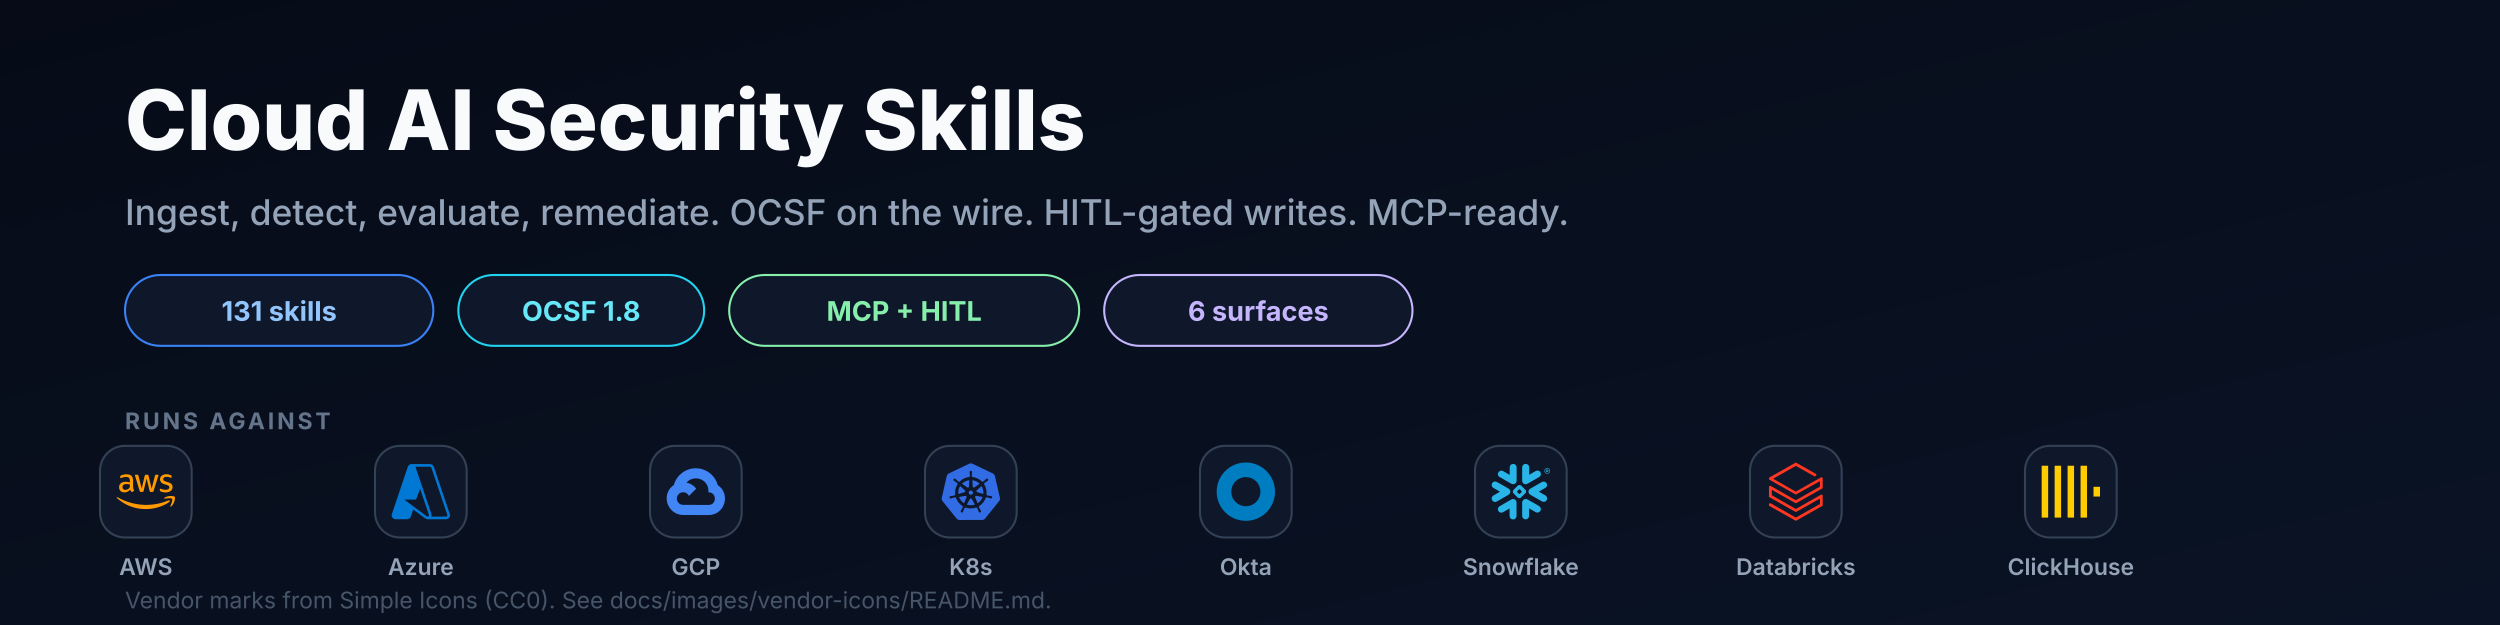
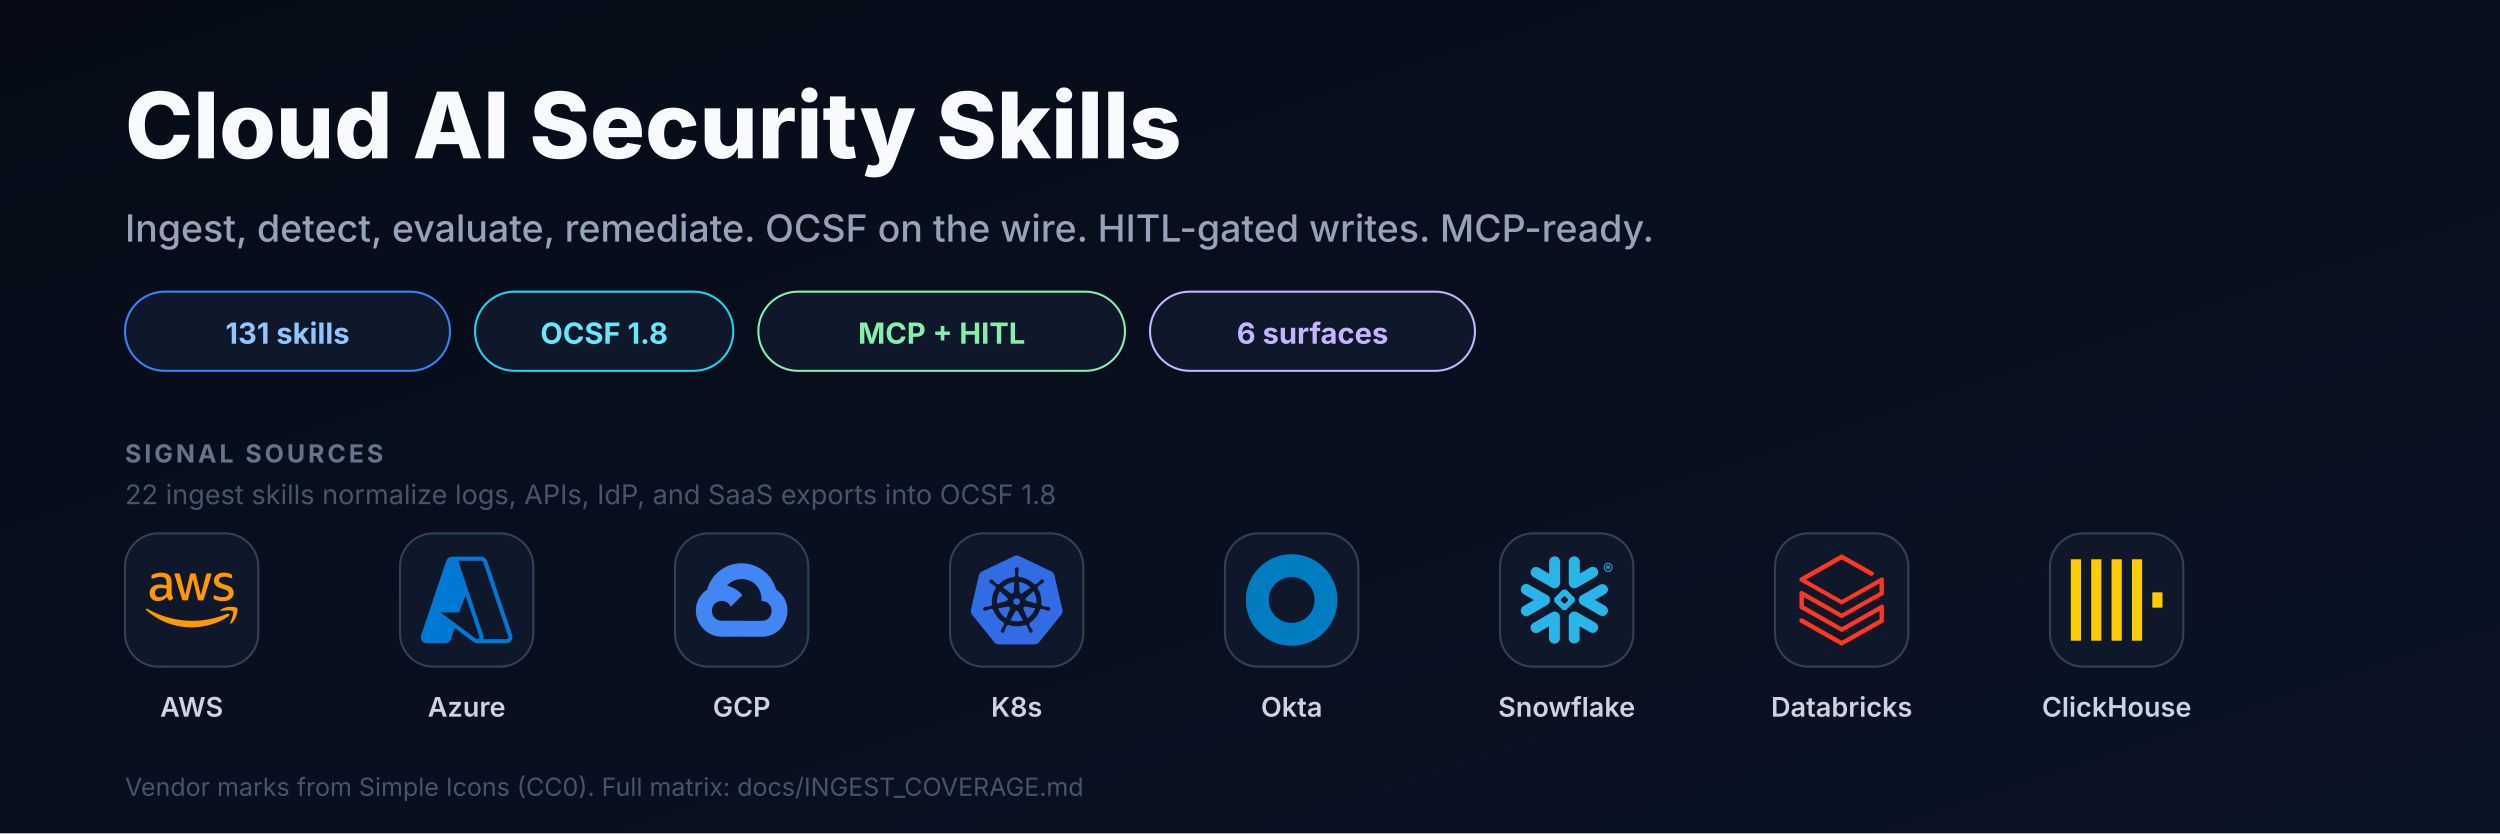
- <svg xmlns="http://www.w3.org/2000/svg" width="1200" height="300" viewBox="0 0 1200 300" role="img" aria-labelledby="title desc">
+ <svg xmlns="http://www.w3.org/2000/svg" width="1200" height="400" viewBox="0 0 1200 400" role="img" aria-labelledby="title desc">
  <defs>
    <linearGradient id="bg" x1="0" y1="0" x2="1" y2="1">
      <stop offset="0%" stop-color="#060b17" />
      <stop offset="100%" stop-color="#0a1325" />
    </linearGradient>
    <symbol id="amazonwebservices" viewBox="0 0 24 24">
      <path fill="#FF9900" d="M6.763 10.036c0 .296.032.535.088.71.064.176.144.368.256.576.04.063.056.127.056.183 0 .08-.048.16-.152.24l-.503.335a.383.383 0 0 1-.208.072c-.08 0-.16-.04-.239-.112a2.47 2.47 0 0 1-.287-.375 6.18 6.18 0 0 1-.248-.471c-.622.734-1.405 1.101-2.347 1.101-.67 0-1.205-.191-1.596-.574-.391-.384-.59-.894-.59-1.533 0-.678.239-1.23.726-1.644.487-.415 1.133-.623 1.955-.623.272 0 .551.024.846.064.296.04.6.104.918.176v-.583c0-.607-.127-1.03-.375-1.277-.255-.248-.686-.367-1.3-.367-.28 0-.568.031-.863.103-.295.072-.583.16-.862.272a2.287 2.287 0 0 1-.28.104.488.488 0 0 1-.127.023c-.112 0-.168-.08-.168-.247v-.391c0-.128.016-.224.056-.28a.597.597 0 0 1 .224-.167c.279-.144.614-.264 1.005-.36a4.84 4.84 0 0 1 1.246-.151c.95 0 1.644.216 2.091.647.439.43.662 1.085.662 1.963v2.586zm-3.24 1.214c.263 0 .534-.048.822-.144.287-.096.543-.271.758-.51.128-.152.224-.32.272-.512.047-.191.08-.423.08-.694v-.335a6.66 6.66 0 0 0-.735-.136 6.02 6.02 0 0 0-.75-.048c-.535 0-.926.104-1.19.32-.263.215-.39.518-.39.917 0 .375.095.655.295.846.191.2.47.296.838.296zm6.41.862c-.144 0-.24-.024-.304-.08-.064-.048-.12-.16-.168-.311L7.586 5.55a1.398 1.398 0 0 1-.072-.32c0-.128.064-.2.191-.2h.783c.151 0 .255.025.31.08.065.048.113.16.16.312l1.342 5.284 1.245-5.284c.04-.16.088-.264.151-.312a.549.549 0 0 1 .32-.08h.638c.152 0 .256.025.32.08.063.048.12.16.151.312l1.261 5.348 1.381-5.348c.048-.16.104-.264.16-.312a.52.52 0 0 1 .311-.08h.743c.127 0 .2.065.2.2 0 .04-.009.08-.017.128a1.137 1.137 0 0 1-.056.2l-1.923 6.17c-.048.16-.104.263-.168.311a.51.51 0 0 1-.303.08h-.687c-.151 0-.255-.024-.32-.08-.063-.056-.119-.16-.15-.32l-1.238-5.148-1.23 5.14c-.04.16-.087.264-.15.32-.065.056-.177.08-.32.08zm10.256.215c-.415 0-.83-.048-1.229-.143-.399-.096-.71-.2-.918-.32-.128-.071-.215-.151-.247-.223a.563.563 0 0 1-.048-.224v-.407c0-.167.064-.247.183-.247.048 0 .096.008.144.024.048.016.12.048.2.08.271.12.566.215.878.279.319.064.63.096.95.096.502 0 .894-.088 1.165-.264a.86.86 0 0 0 .415-.758.777.777 0 0 0-.215-.559c-.144-.151-.416-.287-.807-.415l-1.157-.36c-.583-.183-1.014-.454-1.277-.813a1.902 1.902 0 0 1-.4-1.158c0-.335.073-.63.216-.886.144-.255.335-.479.575-.654.24-.184.51-.32.83-.415.32-.096.655-.136 1.006-.136.175 0 .359.008.535.032.183.024.35.056.518.088.16.04.312.08.455.127.144.048.256.096.336.144a.69.69 0 0 1 .24.2.43.43 0 0 1 .071.263v.375c0 .168-.064.256-.184.256a.83.83 0 0 1-.303-.096 3.652 3.652 0 0 0-1.532-.311c-.455 0-.815.071-1.062.223-.248.152-.375.383-.375.71 0 .224.08.416.24.567.159.152.454.304.877.44l1.134.358c.574.184.99.44 1.237.767.247.327.367.702.367 1.117 0 .343-.072.655-.207.926-.144.272-.336.511-.583.703-.248.2-.543.343-.886.447-.36.111-.734.167-1.142.167zM21.698 16.207c-2.626 1.94-6.442 2.969-9.722 2.969-4.598 0-8.74-1.7-11.87-4.526-.247-.223-.024-.527.272-.351 3.384 1.963 7.559 3.153 11.877 3.153 2.914 0 6.114-.607 9.06-1.852.439-.2.814.287.383.607zM22.792 14.961c-.336-.43-2.22-.207-3.074-.103-.255.032-.295-.192-.063-.36 1.5-1.053 3.967-.75 4.254-.399.287.36-.08 2.826-1.485 4.007-.215.184-.423.088-.327-.151.32-.79 1.03-2.57.695-2.994z" />
    </symbol>
    <symbol id="microsoftazure" viewBox="0 0 24 24">
      <path fill="#0078D4" d="M22.379 23.343a1.62 1.62 0 0 0 1.536-2.14v.002L17.35 1.76A1.62 1.62 0 0 0 15.816.657H8.184A1.62 1.62 0 0 0 6.65 1.76L.086 21.204a1.62 1.62 0 0 0 1.536 2.139h4.741a1.62 1.62 0 0 0 1.535-1.103l.977-2.892 4.947 3.675c.28.208.618.32.966.32m-3.084-12.531 3.624 10.739a.54.54 0 0 1-.51.713v-.001h-.03a.54.54 0 0 1-.322-.106l-9.287-6.9h4.853m6.313 7.006c.116-.326.13-.694.007-1.058L9.79 1.76a1.722 1.722 0 0 0-.007-.02h6.034a.54.54 0 0 1 .512.366l6.562 19.445a.54.54 0 0 1-.338.684" />
    </symbol>
    <symbol id="googlecloud" viewBox="0 0 24 24">
      <path fill="#4285F4" d="M12.19 2.38a9.344 9.344 0 0 0-9.234 6.893c.053-.02-.055.013 0 0-3.875 2.551-3.922 8.11-.247 10.941l.006-.007-.007.03a6.717 6.717 0 0 0 4.077 1.356h5.173l.03.03h5.192c6.687.053 9.376-8.605 3.835-12.35a9.365 9.365 0 0 0-2.821-4.552l-.043.043.006-.05A9.344 9.344 0 0 0 12.19 2.38zm-.358 4.146c1.244-.04 2.518.368 3.486 1.15a5.186 5.186 0 0 1 1.862 4.078v.518c3.53-.07 3.53 5.262 0 5.193h-5.193l-.008.009v-.04H6.785a2.59 2.59 0 0 1-1.067-.23h.001a2.597 2.597 0 1 1 3.437-3.437l3.013-3.012A6.747 6.747 0 0 0 8.11 8.24c.018-.01.04-.026.054-.023a5.186 5.186 0 0 1 3.67-1.69z" />
    </symbol>
    <symbol id="kubernetes" viewBox="0 0 24 24">
-       <path fill="#326CE5" d="M10.204 14.35l.007.01-.999 2.413a5.171 5.171 0 0 1-2.075-2.597l2.578-.437.004.005a.44.44 0 0 1 .484.606zm-.833-2.129a.44.44 0 0 0 .173-.756l.002-.011L7.585 9.7a5.143 5.143 0 0 0-.73 3.255l2.514-.725.002-.009zm1.145-1.98a.44.44 0 0 0 .699-.337l.01-.005.15-2.62a5.144 5.144 0 0 0-3.01 1.442l2.147 1.523.004-.002zm.76 2.75l.723.349.722-.347.18-.78-.5-.623h-.804l-.5.623.179.779zm1.5-3.095a.44.44 0 0 0 .7.336l.008.003 2.134-1.513a5.188 5.188 0 0 0-2.992-1.442l.148 2.615.002.001zm10.876 5.97l-5.773 7.181a1.6 1.6 0 0 1-1.248.594l-9.261.003a1.6 1.6 0 0 1-1.247-.596l-5.776-7.18a1.583 1.583 0 0 1-.307-1.34L2.1 5.573c.108-.47.425-.864.863-1.073L11.305.513a1.606 1.606 0 0 1 1.385 0l8.345 3.985c.438.209.755.604.863 1.073l2.062 8.955c.108.47-.005.963-.308 1.34zm-3.289-2.057c-.042-.01-.103-.026-.145-.034-.174-.033-.315-.025-.479-.038-.35-.037-.638-.067-.895-.148-.105-.04-.18-.165-.216-.216l-.201-.059a6.45 6.45 0 0 0-.105-2.332 6.465 6.465 0 0 0-.936-2.163c.052-.047.15-.133.177-.159.008-.09.001-.183.094-.282.197-.185.444-.338.743-.522.142-.084.273-.137.415-.242.032-.024.076-.062.11-.089.24-.191.295-.52.123-.736-.172-.216-.506-.236-.745-.045-.034.027-.08.062-.111.088-.134.116-.217.23-.33.35-.246.25-.45.458-.673.609-.097.056-.239.037-.303.033l-.19.135a6.545 6.545 0 0 0-4.146-2.003l-.012-.223c-.065-.062-.143-.115-.163-.25-.022-.268.015-.557.057-.905.023-.163.061-.298.068-.475.001-.04-.001-.099-.001-.142 0-.306-.224-.555-.5-.555-.275 0-.499.249-.499.555l.001.014c0 .041-.002.092 0 .128.006.177.044.312.067.475.042.348.078.637.056.906a.545.545 0 0 1-.162.258l-.012.211a6.424 6.424 0 0 0-4.166 2.003 8.373 8.373 0 0 1-.18-.128c-.09.012-.18.04-.297-.029-.223-.15-.427-.358-.673-.608-.113-.12-.195-.234-.329-.349-.03-.026-.077-.062-.111-.088a.594.594 0 0 0-.348-.132.481.481 0 0 0-.398.176c-.172.216-.117.546.123.737l.007.005.104.083c.142.105.272.159.414.242.299.185.546.338.743.522.076.082.09.226.1.288l.16.143a6.462 6.462 0 0 0-1.02 4.506l-.208.06c-.055.072-.133.184-.215.217-.257.081-.546.11-.895.147-.164.014-.305.006-.48.039-.037.007-.09.02-.133.03l-.004.002-.007.002c-.295.071-.484.342-.423.608.061.267.349.429.645.365l.007-.001.01-.003.129-.029c.17-.046.294-.113.448-.172.33-.118.604-.217.87-.256.112-.009.23.069.288.101l.217-.037a6.5 6.5 0 0 0 2.88 3.596l-.09.218c.033.084.069.199.044.282-.097.252-.263.517-.452.813-.091.136-.185.242-.268.399-.02.037-.045.095-.064.134-.128.275-.034.591.213.71.248.12.556-.007.69-.282v-.002c.02-.039.046-.09.062-.127.07-.162.094-.301.144-.458.132-.332.205-.68.387-.897.05-.06.13-.082.215-.105l.113-.205a6.453 6.453 0 0 0 4.609.012l.106.192c.086.028.18.042.256.155.136.232.229.507.342.84.05.156.074.295.145.457.016.037.043.09.062.129.133.276.442.402.69.282.247-.118.341-.435.213-.71-.02-.039-.045-.096-.065-.134-.083-.156-.177-.261-.268-.398-.19-.296-.346-.541-.443-.793-.04-.13.007-.21.038-.294-.018-.022-.059-.144-.083-.202a6.499 6.499 0 0 0 2.88-3.622c.064.01.176.03.213.038.075-.05.144-.114.28-.104.266.039.54.138.87.256.154.06.277.128.448.173.036.01.088.019.13.028l.009.003.007.001c.297.064.584-.098.645-.365.06-.266-.128-.537-.423-.608zM16.4 9.701l-1.95 1.746v.005a.44.44 0 0 0 .173.757l.003.01 2.526.728a5.199 5.199 0 0 0-.108-1.674A5.208 5.208 0 0 0 16.4 9.7zm-4.013 5.325a.437.437 0 0 0-.404-.232.44.44 0 0 0-.372.233h-.002l-1.268 2.292a5.164 5.164 0 0 0 3.326.003l-1.27-2.296h-.01zm1.888-1.293a.44.44 0 0 0-.27.036.44.44 0 0 0-.214.572l-.003.004 1.01 2.438a5.15 5.15 0 0 0 2.081-2.615l-2.6-.44-.004.005z" />
+       <path fill="#326CE5" d="M10.204 14.35l.007.01-.999 2.413a5.171 5.171 0 0 1-2.075-2.597l2.578-.437.004.005a.44.44 0 0 1 .484.606zm-.833-2.129a.44.44 0 0 0 .173-.756l.002-.011L7.585 9.7a5.143 5.143 0 0 0-.73 3.255l2.514-.725.002-.009zm1.145-1.98a.44.44 0 0 0 .699-.337l.01-.005.15-2.62a5.144 5.144 0 0 0-3.01 1.442l2.147 1.523.004-.002zm.76 2.75l.723.349.722-.347.18-.78-.5-.623h-.804l-.5.623.179.779zm1.5-3.095a.44.44 0 0 0 .7.336l.008.003 2.134-1.513a5.188 5.188 0 0 0-2.992-1.442l.148 2.615.002.001zm10.876 5.97l-5.773 7.181a1.6 1.6 0 0 1-1.248.594l-9.261.003a1.6 1.6 0 0 1-1.247-.596l-5.776-7.18a1.583 1.583 0 0 1-.307-1.34L2.1 5.573c.108-.47.425-.864.863-1.073L11.305.513a1.606 1.606 0 0 1 1.385 0l8.345 3.985c.438.209.755.604.863 1.073l2.062 8.955c.108.47-.005.963-.308 1.34zm-3.289-2.057c-.042-.01-.103-.026-.145-.034-.174-.033-.315-.025-.479-.038-.35-.037-.638-.067-.895-.148-.105-.04-.18-.165-.216-.216l-.201-.059a6.45 6.45 0 0 0-.105-2.332 6.465 6.465 0 0 0-.936-2.163c.052-.047.15-.133.177-.159.008-.09.001-.183.094-.282.197-.185.444-.338.743-.522.142-.084.273-.137.415-.242.032-.024.076-.062.11-.089.24-.191.295-.52.123-.736-.172-.216-.506-.236-.745-.045-.034.027-.08.062-.111.088-.134.116-.217.23-.33.35-.246.25-.45.458-.673.609-.097.056-.239.037-.303.033l-.19.135a6.545 6.545 0 0 0-4.146-2.003l-.012-.223c-.065-.062-.143-.115-.163-.25-.022-.268.015-.557.057-.905.023-.163.061-.298.068-.475.001-.04-.001-.099-.001-.142 0-.306-.224-.555-.5-.555-.275 0-.499.249-.499.555l.001.014c0 .041-.002.092 0 .128.006.177.044.312.067.475.042.348.078.637.056.906a.545.545 0 0 1-.162.258l-.012.211a6.424 6.424 0 0 0-4.166 2.003 8.373 8.373 0 0 1-.18-.128c-.09.012-.18.04-.297-.029-.223-.15-.427-.358-.673-.608-.113-.12-.195-.234-.329-.349-.03-.026-.077-.062-.111-.088a.594.594 0 0 0-.348-.132.481.481 0 0 0-.398.176c-.172.216-.117.546.123.737l.007.005.104.083c.142.105.272.159.414.242.299.185.546.338.743.522.076.082.09.226.1.288l.16.143a6.462 6.462 0 0 0-1.02 4.506l-.208.06c-.055.072-.133.184-.215.217-.257.081-.546.11-.895.147-.164.014-.305.006-.48.039-.037.007-.09.02-.133.03l-.004.002-.007.002c-.295.071-.484.342-.423.608.061.267.349.429.645.365l.007-.001.01-.003.129-.029c.17-.046.294-.113.448-.172.33-.118.604-.217.87-.256.112-.009.23.069.288.101l.217-.037a6.5 6.5 0 0 0 2.88 3.596l-.09.218c.033.084.069.199.044.282-.097.252-.263.517-.452.813-.091.136-.185.242-.268.399-.02.037-.045.095-.064.134-.128.275-.034.591.213.71.248.12.556-.007.69-.282v-.002c.02-.039.046-.09.062-.127.07-.162.094-.301.144-.458.132-.332.205-.68.387-.897.05-.06.13-.082.215-.105l.113-.205a6.453 6.453 0 0 0 4.609.012l.106.192c.086.028.18.042.256.155.136.232.229.507.342.84.05.156.074.295.145.457.016.037.043.09.062.129.133.276.442.402.69.282.247-.118.341-.435.213-.71-.02-.039-.045-.096-.065-.134-.083-.156-.177-.261-.268-.398-.19-.296-.346-.541-.443-.793-.04-.13.007-.21.038-.294-.018-.022-.059-.144-.083-.202a6.499 6.499 0 0 0 2.88-3.622c.064.01.176.03.213.038.075-.05.144-.114.28-.104.266.039.54.138.87.256.154.06.277.128.448.173.036.01.088.019.13.028l.009.003.007.001c.297.064.584-.098.645-.365.06-.266-.128-.537-.423-.608zM16.4 9.701l-1.95 1.746v.005a.44.44 0 0 0 .173.757l.003.01 2.526.728a5.199 5.199 0 0 0-.108-1.674A5.208 5.208 0 0 0 16.4 9.701zm-4.013 5.325a.437.437 0 0 0-.404-.232.44.44 0 0 0-.372.233h-.002l-1.268 2.292a5.164 5.164 0 0 0 3.326.003l-1.27-2.296h-.01zm1.888-1.293a.44.44 0 0 0-.27.036.44.44 0 0 0-.214.572l-.003.004 1.01 2.438a5.15 5.15 0 0 0 2.081-2.615l-2.6-.44-.004.005z" />
    </symbol>
    <symbol id="okta" viewBox="0 0 24 24">
      <path fill="#007DC1" d="M12 0C5.389 0 0 5.35 0 12s5.35 12 12 12 12-5.35 12-12S18.611 0 12 0zm0 18c-3.325 0-6-2.675-6-6s2.675-6 6-6 6 2.675 6 6-2.675 6-6 6z" />
    </symbol>
    <symbol id="snowflake" viewBox="0 0 24 24">
      <path fill="#29B5E8" d="M24 3.459c0 .646-.418 1.18-1.141 1.18-.723 0-1.142-.534-1.142-1.18 0-.647.419-1.18 1.142-1.18.723 0 1.141.533 1.141 1.18zm-.228 0c0-.533-.38-.951-.913-.951s-.913.38-.913.95c0 .533.38.952.913.952.57 0 .913-.419.913-.951zm-1.37-.533h.495c.266 0 .456.152.456.38 0 .153-.076.229-.19.305l.19.266v.038h-.266l-.19-.266h-.229v.266h-.266zm.495.228h-.229v.267h.229c.114 0 .152-.038.152-.114.038-.077-.038-.153-.152-.153zM7.602 12.4c.038-.151.076-.304.076-.456 0-.114-.038-.228-.038-.342-.114-.343-.304-.647-.646-.838l-4.87-2.777c-.685-.38-1.56-.152-1.94.533-.381.685-.153 1.56.532 1.94l2.701 1.56-2.701 1.56c-.685.38-.913 1.256-.533 1.94.38.685 1.256.914 1.94.533l4.832-2.777c.343-.267.571-.533.647-.876zm1.332 2.626c-.266-.038-.57.038-.837.19l-4.832 2.777c-.685.38-.913 1.256-.532 1.94.38.686 1.255.914 1.94.533l2.701-1.56v3.12c0 .8.647 1.408 1.446 1.408.799 0 1.407-.647 1.407-1.408v-5.592c0-.761-.57-1.37-1.293-1.408zm4.946-6.088c.266.038.57-.038.837-.19l4.832-2.777c.685-.38.913-1.256.532-1.94-.38-.686-1.255-.914-1.94-.533l-2.701 1.56V1.975c0-.799-.647-1.408-1.446-1.408-.799 0-1.446.609-1.446 1.408V7.53c0 .76.609 1.37 1.332 1.407zM3.265 5.97l4.832 2.777c.266.152.533.19.837.19.723-.038 1.331-.684 1.331-1.407V1.975c0-.799-.646-1.408-1.407-1.408-.799 0-1.446.647-1.446 1.408v3.12l-2.701-1.56c-.685-.38-1.56-.152-1.94.533-.419.646-.19 1.521.494 1.902zm9.093 6.011a.412.412 0 00-.114-.266l-.57-.571a.346.346 0 00-.267-.114.412.412 0 00-.266.114l-.571.57a.411.411 0 00-.114.267c0 .076.038.19.114.267l.57.57a.345.345 0 00.267.114c.076 0 .19-.038.266-.114l.571-.57a.412.412 0 00.114-.267zm1.598.533L11.94 14.53c-.039.038-.153.114-.229.114h-.608a.411.411 0 01-.267-.114L8.82 12.514a.408.408 0 01-.076-.229v-.608c0-.076.038-.19.114-.267l2.016-2.016a.41.41 0 01.267-.114h.608a.41.41 0 01.267.114l2.016 2.016a.347.347 0 01.114.267v.608c-.076.077-.114.19-.19.229zm5.593 5.44l-4.832-2.777c-.266-.152-.57-.19-.837-.152-.723.038-1.332.684-1.332 1.408v5.554c0 .8.647 1.408 1.408 1.408.799 0 1.446-.647 1.446-1.408v-3.12l2.7 1.56c.686.38 1.561.152 1.941-.533.419-.646.19-1.521-.494-1.94zm2.549-7.533l-2.701 1.56 2.7 1.56c.686.38.914 1.256.533 1.94-.38.685-1.255.913-1.94.533l-4.832-2.778a1.644 1.644 0 01-.647-.798c-.037-.153-.076-.305-.076-.457 0-.114.039-.228.039-.342.114-.343.342-.647.646-.837l4.832-2.778c.685-.38 1.56-.152 1.94.533.457.609.19 1.484-.494 1.864" />
    </symbol>
    <symbol id="databricks" viewBox="0 0 24 24">
      <path fill="#FF3621" d="M.95 14.184L12 20.403l9.919-5.55v2.21L12 22.662l-10.484-5.96-.565.308v.77L12 24l11.05-6.218v-4.317l-.515-.309L12 19.118l-9.867-5.653v-2.21L12 16.805l11.05-6.218V6.32l-.515-.308L12 11.974 2.647 6.681 12 1.388l7.76 4.368.668-.411v-.566L12 0 .95 6.27v.72L12 13.207l9.919-5.55v2.26L12 15.52 1.516 9.56l-.565.308Z" />
    </symbol>
    <symbol id="clickhouse" viewBox="0 0 24 24">
      <path fill="#FFCC00" d="M21.333 10H24v4h-2.667ZM16 1.335h2.667v21.33H16Zm-5.333 0h2.666v21.33h-2.666ZM0 22.665V1.335h2.667v21.33zm5.333-21.33H8v21.33H5.333Z" />
    </symbol>
  </defs>
-   <rect width="1200" height="300" fill="url(#bg)" />
+   <rect width="1200" height="400" fill="url(#bg)" />
  <g font-family="Inter, Segoe UI, ui-sans-serif, Arial, sans-serif">
-     <text x="60" y="72" font-size="40" font-weight="800" fill="#f8fafc">Cloud AI Security Skills</text>
-     <text x="60" y="108" fill="#94a3b8" font-size="17" font-weight="500">Ingest, detect, evaluate, remediate. OCSF on the wire. HITL-gated writes. MCP-ready.</text>
-     <g transform="translate(60,132)">
+     <text x="60" y="76" font-size="44" font-weight="800" fill="#f8fafc">Cloud AI Security Skills</text>
+     <text x="60" y="116" fill="#94a3b8" font-size="18" font-weight="500">Ingest, detect, evaluate, remediate. OCSF on the wire. HITL-gated writes. MCP-ready.</text>
+     <g transform="translate(60,140)">
      <g>
-         <rect x="0" y="0" width="148" height="34" rx="17" fill="#0f172a" stroke="#3b82f6" />
-         <text x="74" y="22" text-anchor="middle" fill="#93c5fd" font-size="13" font-weight="700">131 skills</text>
+         <rect x="0" y="0" width="156" height="38" rx="19" fill="#0f172a" stroke="#3b82f6" />
+         <text x="78" y="25" text-anchor="middle" fill="#93c5fd" font-size="14" font-weight="700">131 skills</text>
      </g>
-       <g transform="translate(160,0)">
-         <rect x="0" y="0" width="118" height="34" rx="17" fill="#0f172a" stroke="#22d3ee" />
-         <text x="59" y="22" text-anchor="middle" fill="#67e8f9" font-size="13" font-weight="700">OCSF 1.8</text>
+       <g transform="translate(168,0)">
+         <rect x="0" y="0" width="124" height="38" rx="19" fill="#0f172a" stroke="#22d3ee" />
+         <text x="62" y="25" text-anchor="middle" fill="#67e8f9" font-size="14" font-weight="700">OCSF 1.8</text>
      </g>
-       <g transform="translate(290,0)">
-         <rect x="0" y="0" width="168" height="34" rx="17" fill="#0f172a" stroke="#86efac" />
-         <text x="84" y="22" text-anchor="middle" fill="#86efac" font-size="13" font-weight="700">MCP + HITL</text>
+       <g transform="translate(304,0)">
+         <rect x="0" y="0" width="176" height="38" rx="19" fill="#0f172a" stroke="#86efac" />
+         <text x="88" y="25" text-anchor="middle" fill="#86efac" font-size="14" font-weight="700">MCP + HITL</text>
      </g>
-       <g transform="translate(470,0)">
-         <rect x="0" y="0" width="148" height="34" rx="17" fill="#0f172a" stroke="#c4b5fd" />
-         <text x="74" y="22" text-anchor="middle" fill="#c4b5fd" font-size="13" font-weight="700">6 surfaces</text>
+       <g transform="translate(492,0)">
+         <rect x="0" y="0" width="156" height="38" rx="19" fill="#0f172a" stroke="#c4b5fd" />
+         <text x="78" y="25" text-anchor="middle" fill="#c4b5fd" font-size="14" font-weight="700">6 surfaces</text>
      </g>
    </g>
-     <text x="60" y="206" fill="#64748b" font-size="11" font-weight="700" letter-spacing="1.4">RUNS AGAINST</text>
-     <g transform="translate(0,214)">
-       <g transform="translate(48,0)">
-         <rect x="0" y="0" width="44" height="44" rx="12" fill="#0f172a" stroke="#334155" />
-         <use href="#amazonwebservices" x="8" y="8" width="28" height="28" />
-         <text x="22" y="62" text-anchor="middle" fill="#94a3b8" font-size="11" font-weight="600">AWS</text>
+     <text x="60" y="222" fill="#64748b" font-size="12" font-weight="700" letter-spacing="1.4">SIGNAL SOURCES</text>
+     <text x="60" y="242" fill="#475569" font-size="13">22 ingest skills normalize logs, APIs, IdP, and SaaS exports into OCSF 1.8</text>
+     <g transform="translate(60,256)">
+       <g transform="translate(0,0)">
+         <rect x="0" y="0" width="64" height="64" rx="16" fill="#0f172a" stroke="#334155" />
+         <use href="#amazonwebservices" x="10" y="10" width="44" height="44" />
+         <text x="32" y="88" text-anchor="middle" fill="#cbd5e1" font-size="13" font-weight="600">AWS</text>
      </g>
-       <g transform="translate(180,0)">
-         <rect x="0" y="0" width="44" height="44" rx="12" fill="#0f172a" stroke="#334155" />
-         <use href="#microsoftazure" x="8" y="8" width="28" height="28" />
-         <text x="22" y="62" text-anchor="middle" fill="#94a3b8" font-size="11" font-weight="600">Azure</text>
+       <g transform="translate(132,0)">
+         <rect x="0" y="0" width="64" height="64" rx="16" fill="#0f172a" stroke="#334155" />
+         <use href="#microsoftazure" x="10" y="10" width="44" height="44" />
+         <text x="32" y="88" text-anchor="middle" fill="#cbd5e1" font-size="13" font-weight="600">Azure</text>
      </g>
-       <g transform="translate(312,0)">
-         <rect x="0" y="0" width="44" height="44" rx="12" fill="#0f172a" stroke="#334155" />
-         <use href="#googlecloud" x="8" y="8" width="28" height="28" />
-         <text x="22" y="62" text-anchor="middle" fill="#94a3b8" font-size="11" font-weight="600">GCP</text>
+       <g transform="translate(264,0)">
+         <rect x="0" y="0" width="64" height="64" rx="16" fill="#0f172a" stroke="#334155" />
+         <use href="#googlecloud" x="10" y="10" width="44" height="44" />
+         <text x="32" y="88" text-anchor="middle" fill="#cbd5e1" font-size="13" font-weight="600">GCP</text>
      </g>
-       <g transform="translate(444,0)">
-         <rect x="0" y="0" width="44" height="44" rx="12" fill="#0f172a" stroke="#334155" />
-         <use href="#kubernetes" x="8" y="8" width="28" height="28" />
-         <text x="22" y="62" text-anchor="middle" fill="#94a3b8" font-size="11" font-weight="600">K8s</text>
+       <g transform="translate(396,0)">
+         <rect x="0" y="0" width="64" height="64" rx="16" fill="#0f172a" stroke="#334155" />
+         <use href="#kubernetes" x="10" y="10" width="44" height="44" />
+         <text x="32" y="88" text-anchor="middle" fill="#cbd5e1" font-size="13" font-weight="600">K8s</text>
      </g>
-       <g transform="translate(576,0)">
-         <rect x="0" y="0" width="44" height="44" rx="12" fill="#0f172a" stroke="#334155" />
-         <use href="#okta" x="8" y="8" width="28" height="28" />
-         <text x="22" y="62" text-anchor="middle" fill="#94a3b8" font-size="11" font-weight="600">Okta</text>
+       <g transform="translate(528,0)">
+         <rect x="0" y="0" width="64" height="64" rx="16" fill="#0f172a" stroke="#334155" />
+         <use href="#okta" x="10" y="10" width="44" height="44" />
+         <text x="32" y="88" text-anchor="middle" fill="#cbd5e1" font-size="13" font-weight="600">Okta</text>
      </g>
-       <g transform="translate(708,0)">
-         <rect x="0" y="0" width="44" height="44" rx="12" fill="#0f172a" stroke="#334155" />
-         <use href="#snowflake" x="8" y="8" width="28" height="28" />
-         <text x="22" y="62" text-anchor="middle" fill="#94a3b8" font-size="11" font-weight="600">Snowflake</text>
+       <g transform="translate(660,0)">
+         <rect x="0" y="0" width="64" height="64" rx="16" fill="#0f172a" stroke="#334155" />
+         <use href="#snowflake" x="10" y="10" width="44" height="44" />
+         <text x="32" y="88" text-anchor="middle" fill="#cbd5e1" font-size="13" font-weight="600">Snowflake</text>
      </g>
-       <g transform="translate(840,0)">
-         <rect x="0" y="0" width="44" height="44" rx="12" fill="#0f172a" stroke="#334155" />
-         <use href="#databricks" x="8" y="8" width="28" height="28" />
-         <text x="22" y="62" text-anchor="middle" fill="#94a3b8" font-size="11" font-weight="600">Databricks</text>
+       <g transform="translate(792,0)">
+         <rect x="0" y="0" width="64" height="64" rx="16" fill="#0f172a" stroke="#334155" />
+         <use href="#databricks" x="10" y="10" width="44" height="44" />
+         <text x="32" y="88" text-anchor="middle" fill="#cbd5e1" font-size="13" font-weight="600">Databricks</text>
      </g>
-       <g transform="translate(972,0)">
-         <rect x="0" y="0" width="44" height="44" rx="12" fill="#0f172a" stroke="#334155" />
-         <use href="#clickhouse" x="8" y="8" width="28" height="28" />
-         <text x="22" y="62" text-anchor="middle" fill="#94a3b8" font-size="11" font-weight="600">ClickHouse</text>
+       <g transform="translate(924,0)">
+         <rect x="0" y="0" width="64" height="64" rx="16" fill="#0f172a" stroke="#334155" />
+         <use href="#clickhouse" x="10" y="10" width="44" height="44" />
+         <text x="32" y="88" text-anchor="middle" fill="#cbd5e1" font-size="13" font-weight="600">ClickHouse</text>
      </g>
    </g>
-     <text x="60" y="292" fill="#475569" font-size="11">Vendor marks from Simple Icons (CC0). See docs/images/vendor-icons/README.md.</text>
+     <text x="60" y="382" fill="#475569" font-size="12">Vendor marks from Simple Icons (CC0). Full matrix: docs/INGEST_COVERAGE.md</text>
  </g>
</svg>
